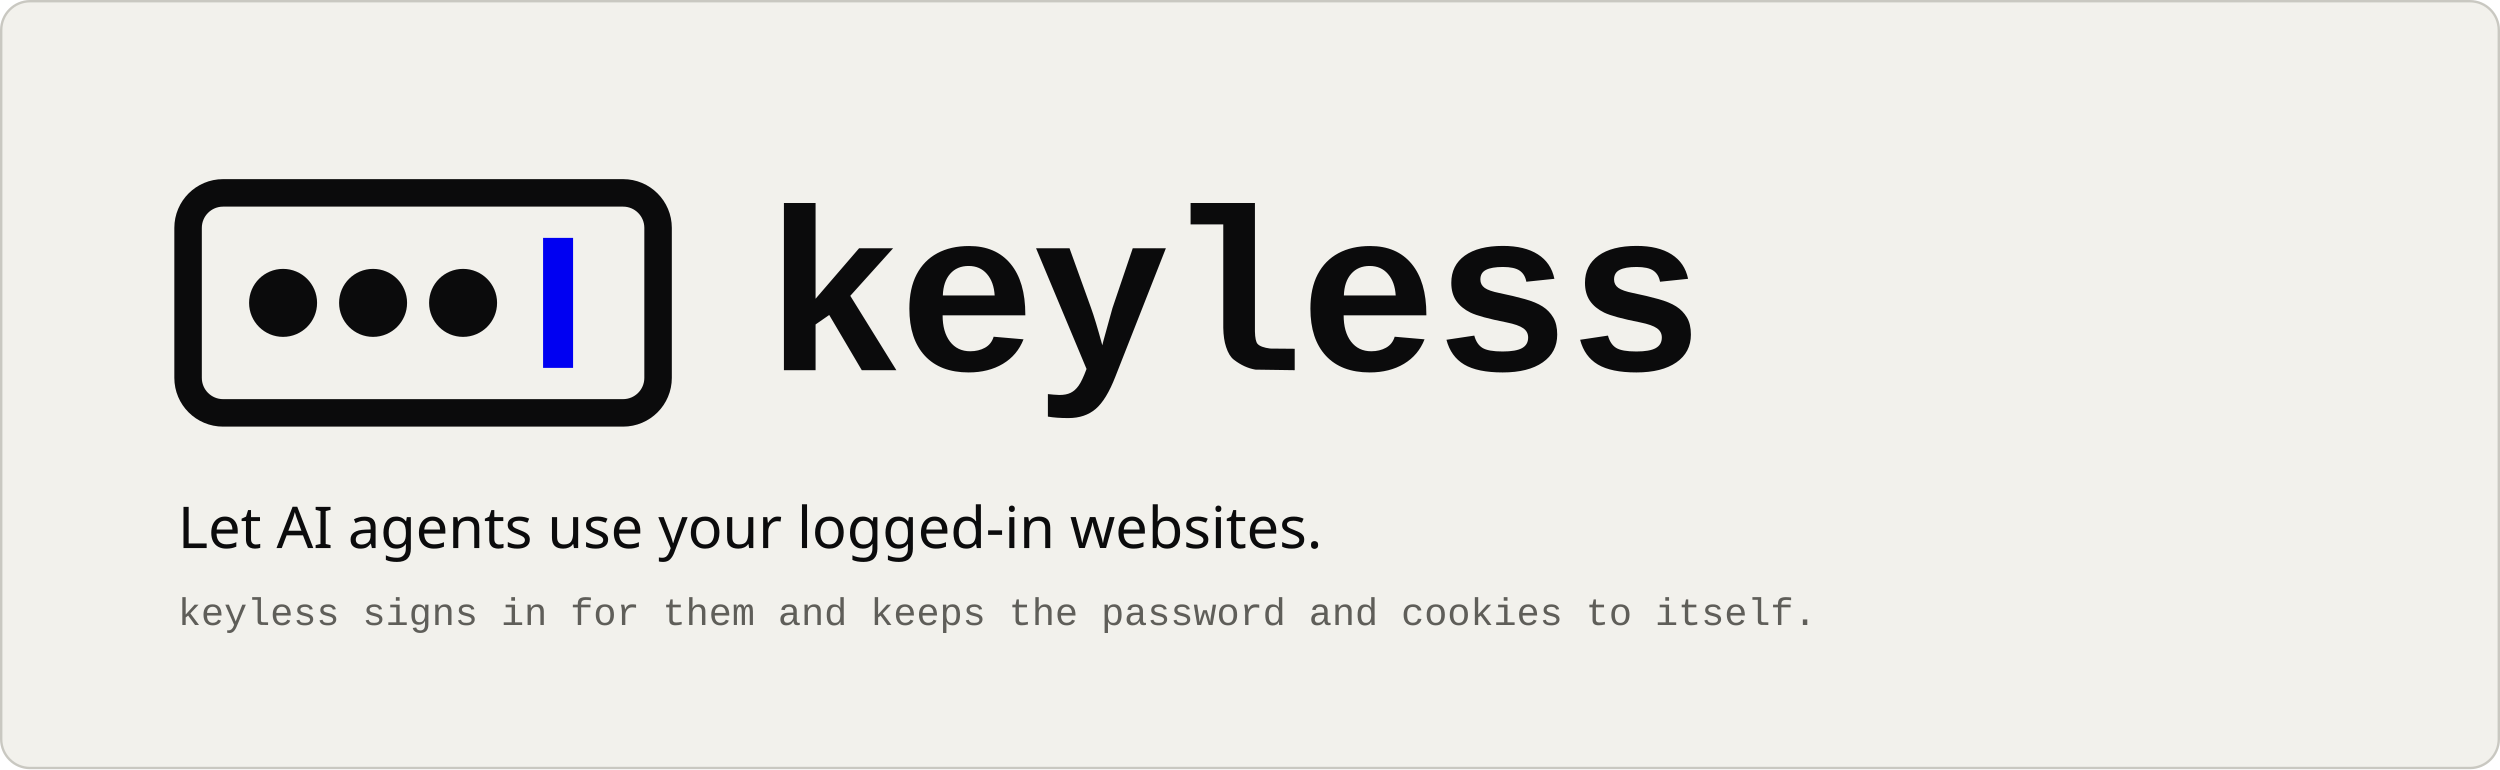
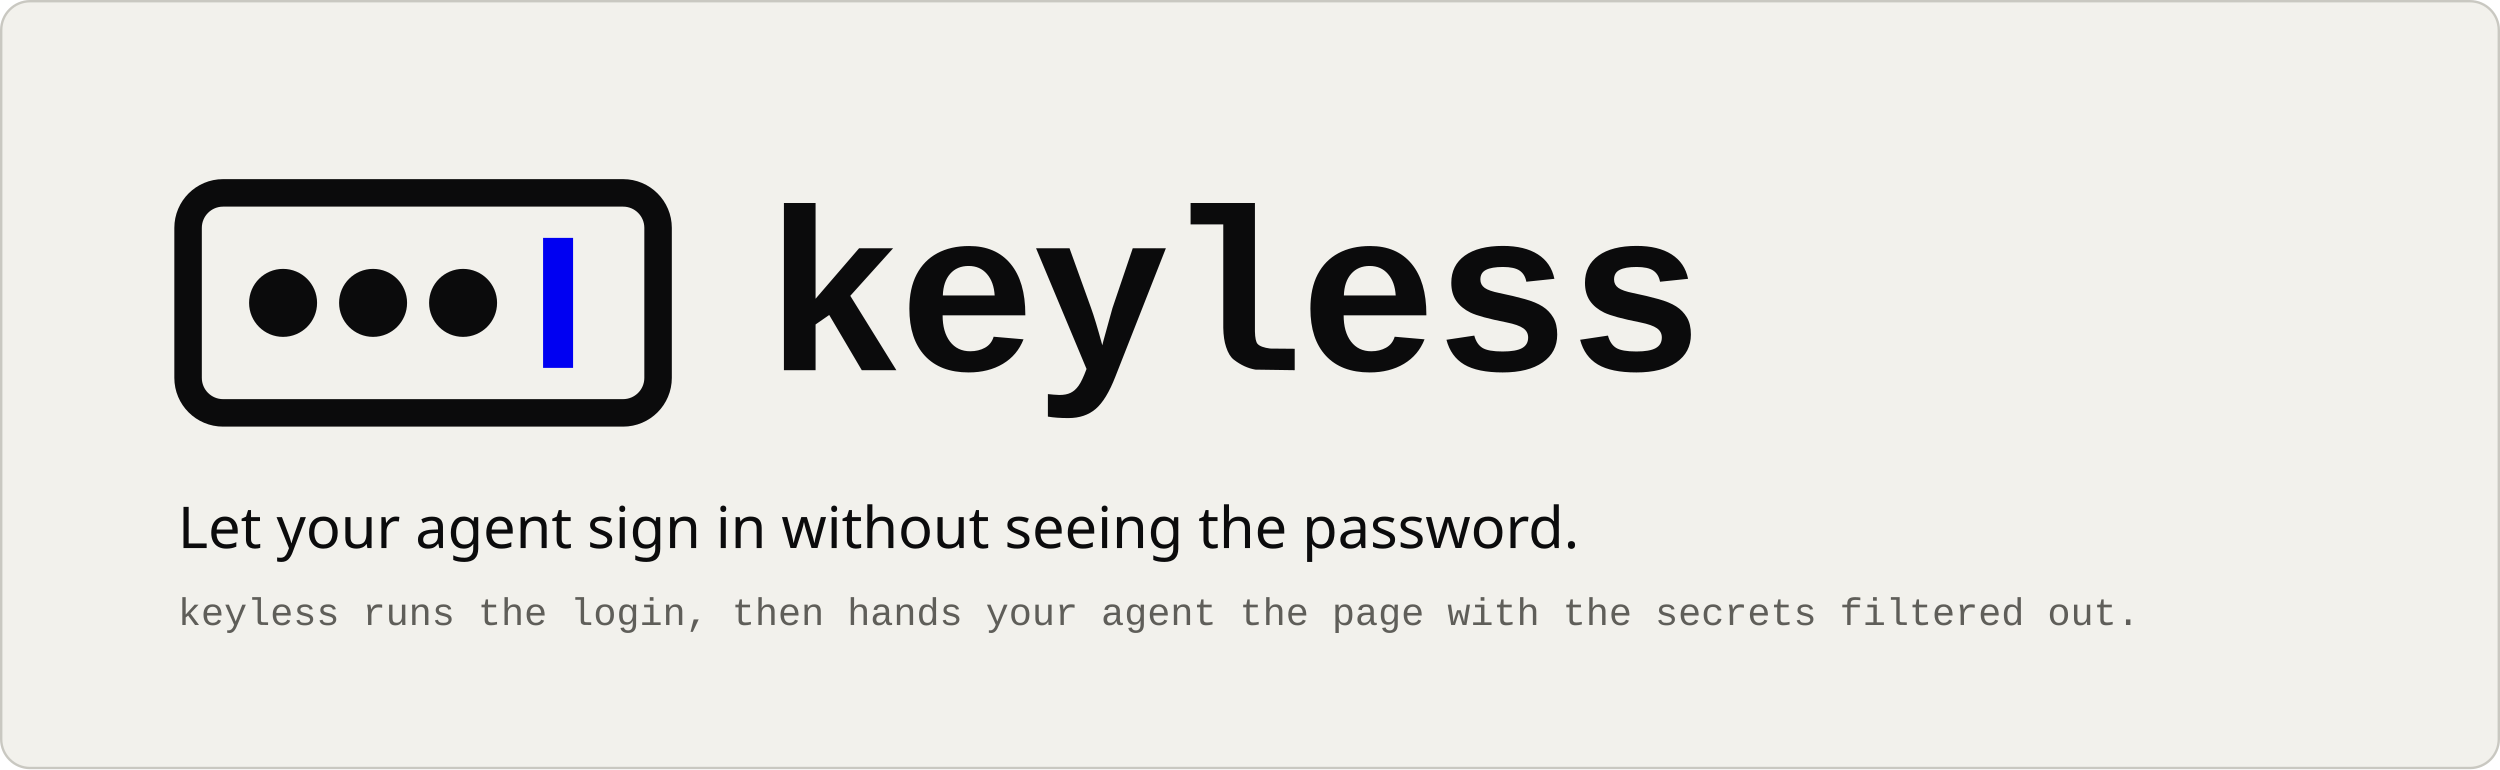
<svg xmlns="http://www.w3.org/2000/svg" viewBox="0 0 1040 320" width="1040" role="img" aria-label="keyless: sealed browser sessions for AI agents">
  <rect x="0.5" y="0.5" width="1039" height="319" rx="12" fill="#f2f1ec" stroke="#c9c8c1" />
  <g transform="translate(72 74) scale(2.08)">
    <rect x="3" y="3" width="94" height="44" rx="7" fill="none" stroke="#0b0b0c" stroke-width="5.5" />
    <circle cx="22" cy="25" r="6.8" fill="#0b0b0c" />
    <circle cx="40" cy="25" r="6.8" fill="#0b0b0c" />
    <circle cx="58" cy="25" r="6.8" fill="#0b0b0c" />
    <rect x="74" y="12" width="6" height="26" fill="#0000f2" />
  </g>
  <text x="318" y="154" font-family="'JetBrains Mono', ui-monospace, SFMono-Regular, 'SF Mono', Menlo, Consolas, 'Liberation Mono', monospace" font-size="96" font-weight="700" letter-spacing="-2" fill="#0b0b0c">keyless</text>
-   <text x="74" y="228" font-family="'IBM Plex Sans', -apple-system, BlinkMacSystemFont, 'Segoe UI', 'Noto Sans', Helvetica, Arial, sans-serif" font-size="24" font-weight="500" fill="#0b0b0c">Let AI agents use your logged-in websites.</text>
-   <text x="74" y="260" font-family="'JetBrains Mono', ui-monospace, SFMono-Regular, 'SF Mono', Menlo, Consolas, 'Liberation Mono', monospace" font-size="16" fill="#5f5e59">keyless signs in for them and keeps the password and cookies to itself.</text>
+   <text x="74" y="228" font-family="'IBM Plex Sans', -apple-system, BlinkMacSystemFont, 'Segoe UI', 'Noto Sans', Helvetica, Arial, sans-serif" font-size="24" font-weight="500" fill="#0b0b0c">Let your agent sign in without seeing the password.</text>
+   <text x="74" y="260" font-family="'JetBrains Mono', ui-monospace, SFMono-Regular, 'SF Mono', Menlo, Consolas, 'Liberation Mono', monospace" font-size="16" fill="#5f5e59">keyless runs the login, then hands your agent the page with the secrets filtered out.</text>
</svg>
